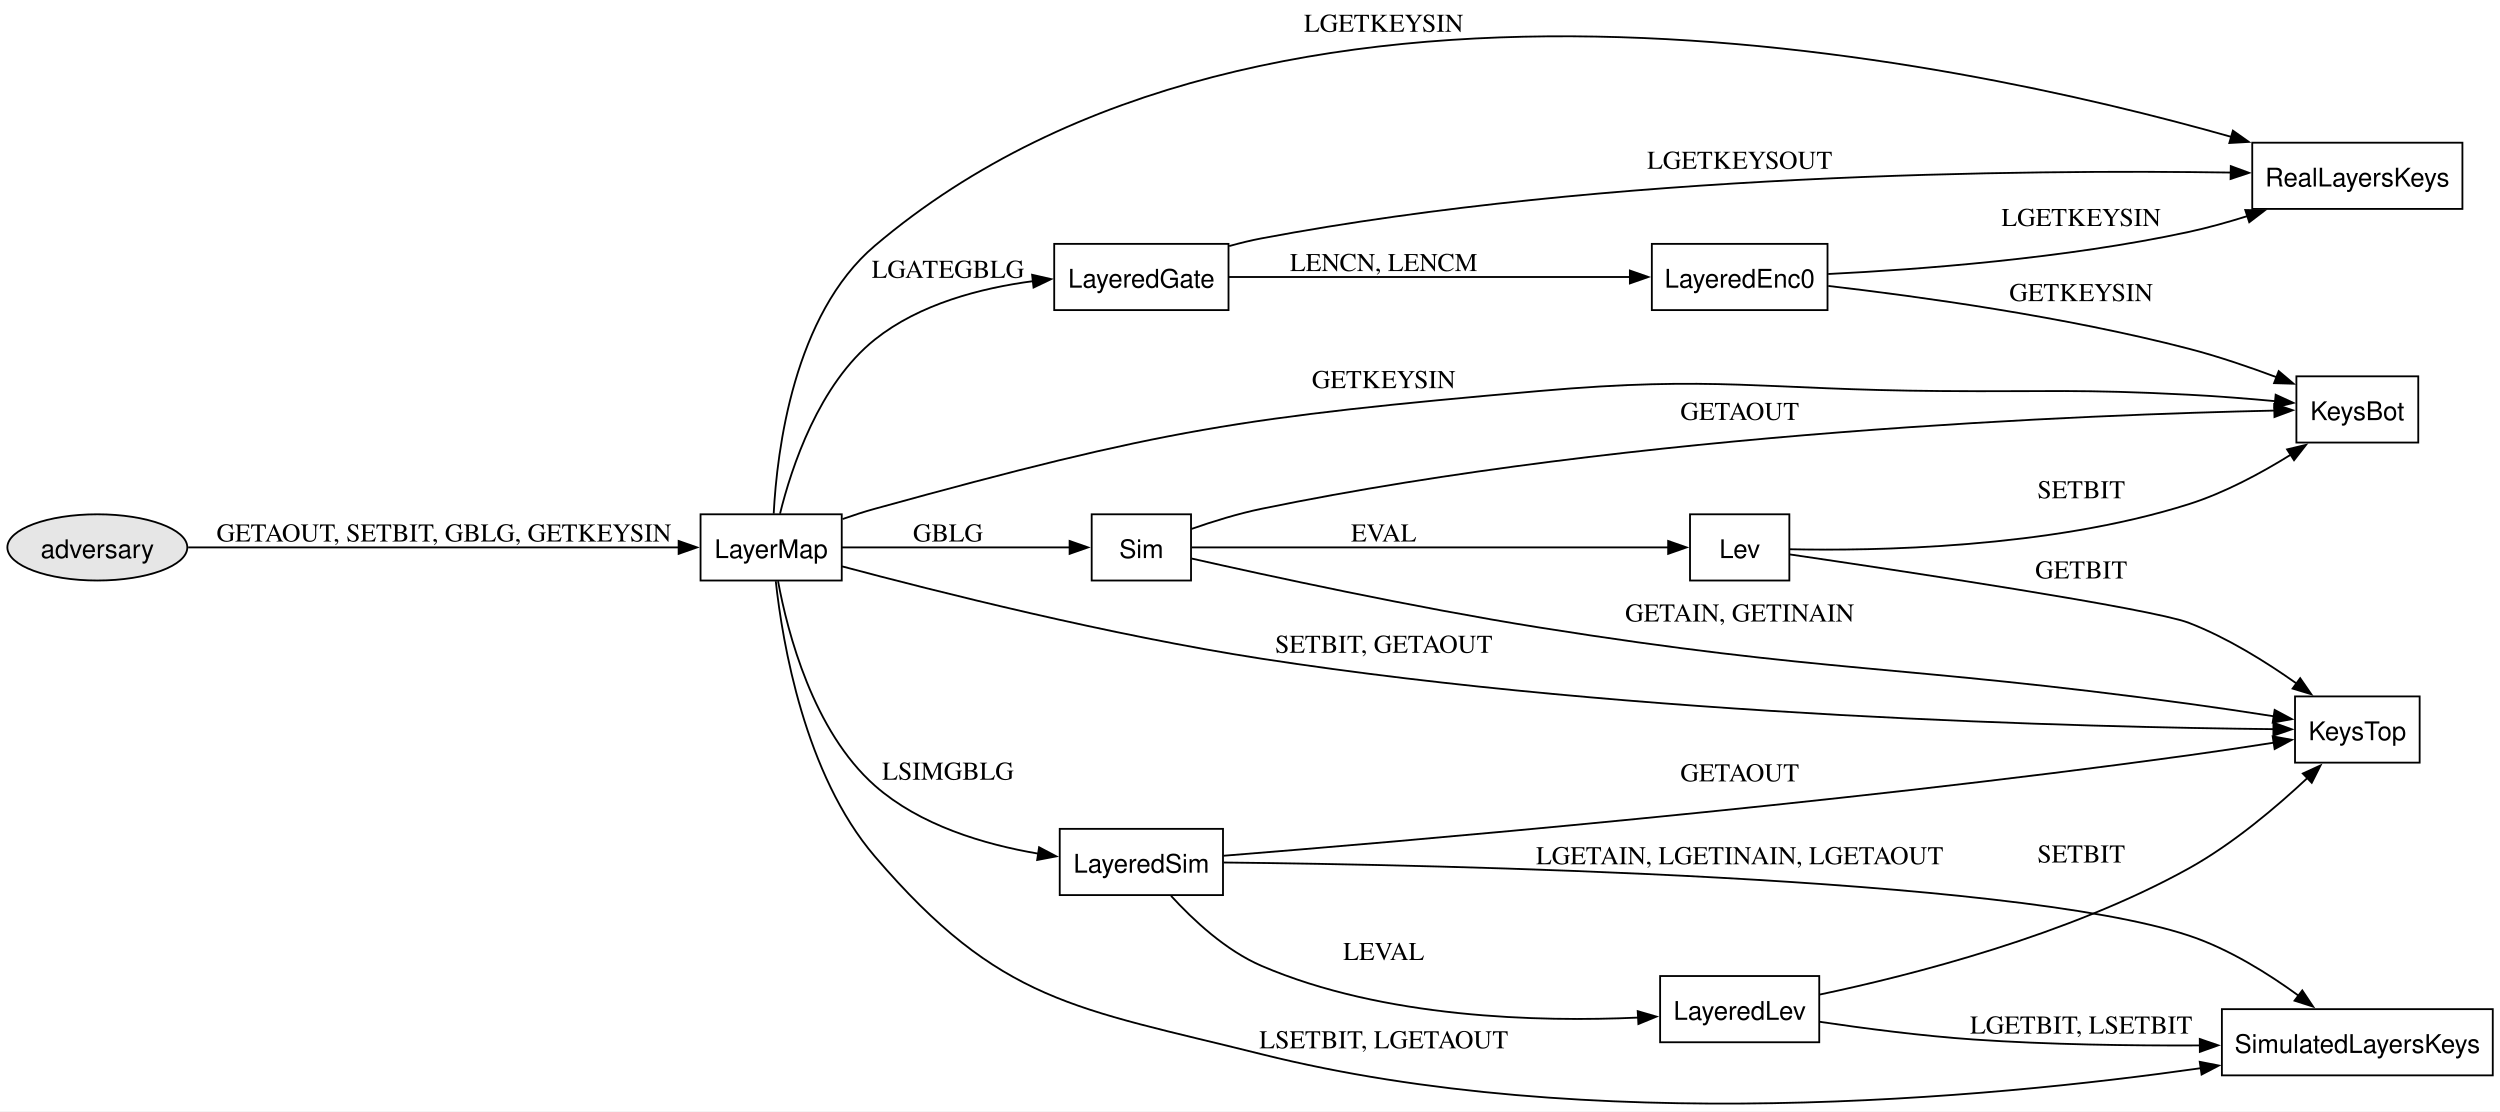
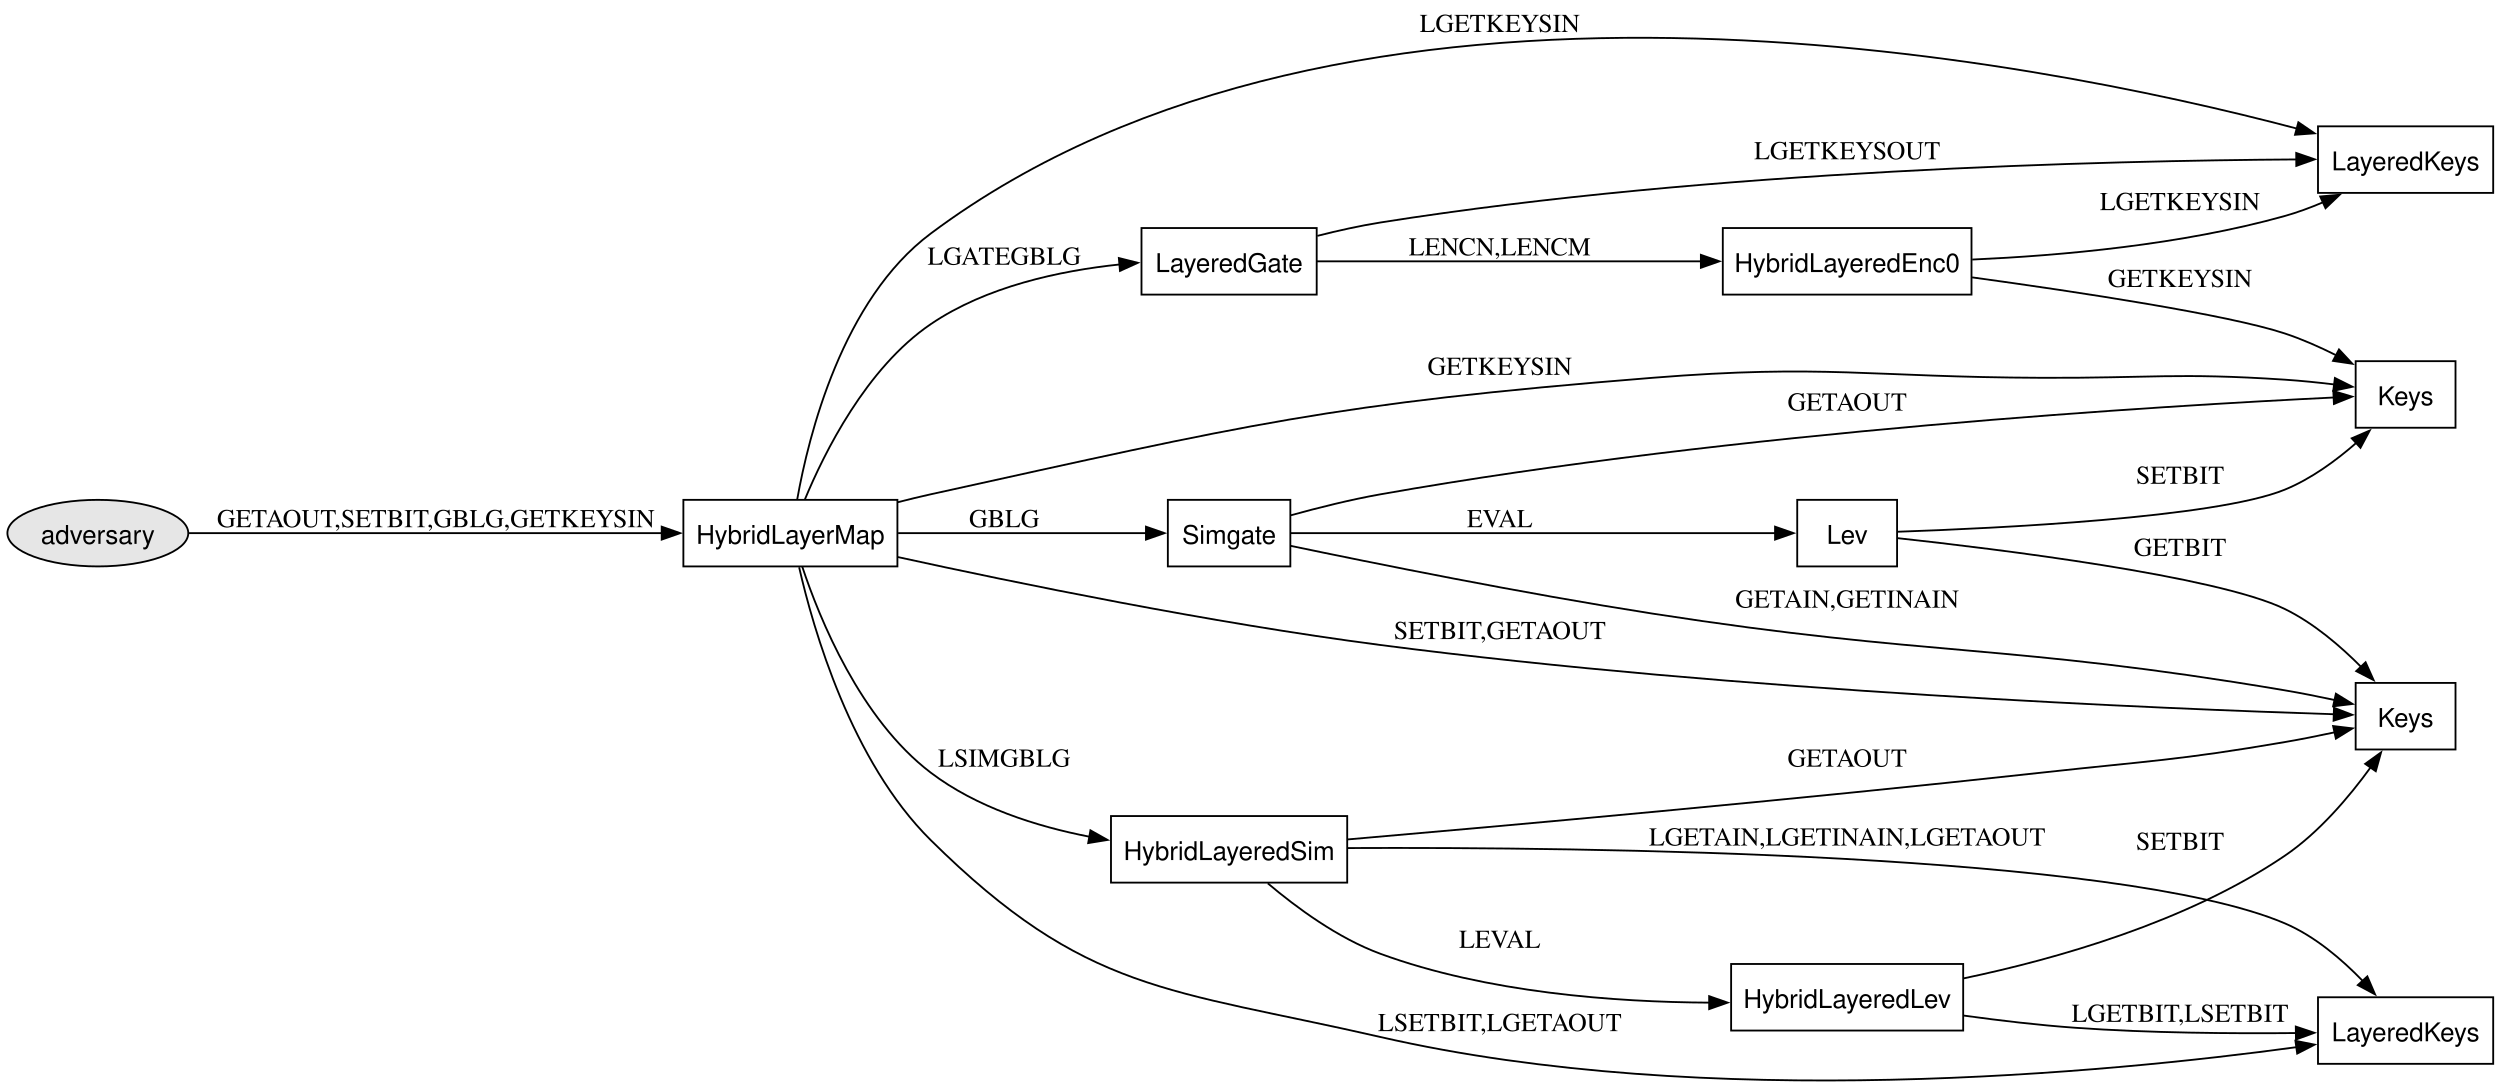
- <svg xmlns="http://www.w3.org/2000/svg" width="1359pt" height="604pt" viewBox="0.00 0.00 1359.00 604.00">
-   <g id="graph0" class="graph" transform="scale(1 1) rotate(0) translate(4 600.08)">
-     <polygon fill="white" stroke="none" points="-4,4 -4,-600.08 1355.07,-600.08 1355.07,4 -4,4" />
+ <svg xmlns="http://www.w3.org/2000/svg" width="1352pt" height="588pt" viewBox="0.00 0.00 1352.00 588.00">
+   <g id="graph0" class="graph" transform="scale(1 1) rotate(0) translate(4 584.49)">
+     <polygon fill="white" stroke="none" points="-4,4 -4,-584.49 1348.32,-584.49 1348.32,4 -4,4" />
    <g id="node1" class="node">
-       <ellipse fill="#e6e6e6" stroke="black" cx="48.91" cy="-302.51" rx="48.91" ry="18" />
-       <text xml:space="preserve" text-anchor="middle" x="48.91" y="-296.71" font-family="Helvetica,sans-Serif" font-size="14.00">adversary</text>
+       <ellipse fill="#e6e6e6" stroke="black" cx="48.91" cy="-296.17" rx="48.91" ry="18" />
+       <text xml:space="preserve" text-anchor="middle" x="48.91" y="-290.37" font-family="Helvetica,sans-Serif" font-size="14.00">adversary</text>
    </g>
    <g id="node4" class="node">
-       <polygon fill="none" stroke="black" points="453.57,-320.51 376.82,-320.51 376.82,-284.51 453.57,-284.51 453.57,-320.51" />
-       <text xml:space="preserve" text-anchor="middle" x="415.19" y="-296.71" font-family="Helvetica,sans-Serif" font-size="14.00">LayerMap</text>
+       <polygon fill="none" stroke="black" points="481.32,-314.17 365.57,-314.17 365.57,-278.17 481.32,-278.17 481.32,-314.17" />
+       <text xml:space="preserve" text-anchor="middle" x="423.44" y="-290.37" font-family="Helvetica,sans-Serif" font-size="14.00">HybridLayerMap</text>
    </g>
    <g id="edge1" class="edge">
-       <path fill="none" stroke="black" d="M98.28,-302.51C167.86,-302.51 295.47,-302.51 365.32,-302.51" />
-       <polygon fill="black" stroke="black" points="364.91,-306.01 374.91,-302.51 364.91,-299.01 364.91,-306.01" />
-       <text xml:space="preserve" text-anchor="middle" x="237.32" y="-305.71" font-family="Times,serif" font-size="14.00">GETAOUT, SETBIT, GBLG, GETKEYSIN</text>
+       <path fill="none" stroke="black" d="M98.23,-296.17C163.49,-296.17 280.14,-296.17 354.29,-296.17" />
+       <polygon fill="black" stroke="black" points="353.85,-299.67 363.85,-296.17 353.85,-292.67 353.85,-299.67" />
+       <text xml:space="preserve" text-anchor="middle" x="231.69" y="-299.37" font-family="Times,serif" font-size="14.00">GETAOUT,SETBIT,GBLG,GETKEYSIN</text>
    </g>
    <g id="node2" class="node">
-       <polygon fill="none" stroke="black" points="1310.57,-395.51 1244.32,-395.51 1244.32,-359.51 1310.57,-359.51 1310.57,-395.51" />
-       <text xml:space="preserve" text-anchor="middle" x="1277.44" y="-371.71" font-family="Helvetica,sans-Serif" font-size="14.00">KeysBot</text>
+       <polygon fill="none" stroke="black" points="1323.94,-389.17 1269.94,-389.17 1269.94,-353.17 1323.94,-353.17 1323.94,-389.17" />
+       <text xml:space="preserve" text-anchor="middle" x="1296.94" y="-365.37" font-family="Helvetica,sans-Serif" font-size="14.00">Keys</text>
    </g>
    <g id="node3" class="node">
-       <polygon fill="none" stroke="black" points="1311.32,-221.51 1243.57,-221.51 1243.57,-185.51 1311.32,-185.51 1311.32,-221.51" />
-       <text xml:space="preserve" text-anchor="middle" x="1277.44" y="-197.71" font-family="Helvetica,sans-Serif" font-size="14.00">KeysTop</text>
+       <polygon fill="none" stroke="black" points="1323.94,-215.17 1269.94,-215.17 1269.94,-179.17 1323.94,-179.17 1323.94,-215.17" />
+       <text xml:space="preserve" text-anchor="middle" x="1296.94" y="-191.37" font-family="Helvetica,sans-Serif" font-size="14.00">Keys</text>
    </g>
    <g id="edge3" class="edge">
-       <path fill="none" stroke="black" d="M454.01,-317.92C459.83,-319.98 465.82,-321.93 471.57,-323.51 628.65,-366.81 670.25,-373.24 832.57,-387.51 929.19,-396.01 953.82,-388.23 1050.82,-387.51 1110.82,-387.07 1125.89,-388.6 1185.82,-385.51 1201.28,-384.72 1218.18,-383.36 1233.16,-381.98" />
-       <polygon fill="black" stroke="black" points="1233.05,-385.51 1242.68,-381.08 1232.39,-378.54 1233.05,-385.51" />
-       <text xml:space="preserve" text-anchor="middle" x="748.19" y="-389.1" font-family="Times,serif" font-size="14.00">GETKEYSIN</text>
+       <path fill="none" stroke="black" d="M481.51,-312.89C487.5,-314.43 493.51,-315.89 499.32,-317.17 670.9,-354.95 714.44,-366.12 889.57,-380.17 982.93,-387.66 1006.65,-380.53 1100.32,-380.17 1158.65,-379.95 1173.36,-383 1231.57,-379.17 1240.32,-378.59 1249.7,-377.63 1258.52,-376.56" />
+       <polygon fill="black" stroke="black" points="1258.72,-380.07 1268.2,-375.32 1257.83,-373.12 1258.72,-380.07" />
+       <text xml:space="preserve" text-anchor="middle" x="807.07" y="-381.76" font-family="Times,serif" font-size="14.00">GETKEYSIN</text>
    </g>
    <g id="edge2" class="edge">
-       <path fill="none" stroke="black" d="M453.7,-292.21C504.85,-278.56 599.55,-254.73 681.82,-242.01 885.67,-210.51 1132.7,-204.72 1231.98,-203.71" />
-       <polygon fill="black" stroke="black" points="1231.86,-207.21 1241.83,-203.62 1231.8,-200.21 1231.86,-207.21" />
-       <text xml:space="preserve" text-anchor="middle" x="748.19" y="-245.21" font-family="Times,serif" font-size="14.00">SETBIT, GETAOUT</text>
+       <path fill="none" stroke="black" d="M481.59,-283.22C545.02,-269.33 650.58,-247.66 742.57,-235.67 935.44,-210.53 1168.41,-201.09 1258.17,-198.23" />
+       <polygon fill="black" stroke="black" points="1258.22,-201.73 1268.11,-197.92 1258,-194.73 1258.22,-201.73" />
+       <text xml:space="preserve" text-anchor="middle" x="807.07" y="-238.87" font-family="Times,serif" font-size="14.00">SETBIT,GETAOUT</text>
    </g>
    <g id="node6" class="node">
-       <polygon fill="none" stroke="black" points="663.82,-467.51 569.07,-467.51 569.07,-431.51 663.82,-431.51 663.82,-467.51" />
-       <text xml:space="preserve" text-anchor="middle" x="616.44" y="-443.71" font-family="Helvetica,sans-Serif" font-size="14.00">LayeredGate</text>
+       <polygon fill="none" stroke="black" points="708.07,-461.17 613.32,-461.17 613.32,-425.17 708.07,-425.17 708.07,-461.17" />
+       <text xml:space="preserve" text-anchor="middle" x="660.69" y="-437.37" font-family="Helvetica,sans-Serif" font-size="14.00">LayeredGate</text>
    </g>
    <g id="edge7" class="edge">
-       <path fill="none" stroke="black" d="M420.02,-320.84C426.27,-346.1 441.17,-391.25 471.57,-415.51 495.83,-434.88 529.28,-443.53 557.82,-447.28" />
-       <polygon fill="black" stroke="black" points="557.06,-450.71 567.39,-448.35 557.84,-443.76 557.06,-450.71" />
-       <text xml:space="preserve" text-anchor="middle" x="511.32" y="-449.04" font-family="Times,serif" font-size="14.00">LGATEGBLG</text>
+       <path fill="none" stroke="black" d="M431.23,-314.26C441.76,-339.67 464.48,-385.48 499.32,-409.17 529.32,-429.57 569.2,-438.09 601.69,-441.49" />
+       <polygon fill="black" stroke="black" points="601.07,-444.95 611.34,-442.36 601.69,-437.98 601.07,-444.95" />
+       <text xml:space="preserve" text-anchor="middle" x="539.07" y="-441.32" font-family="Times,serif" font-size="14.00">LGATEGBLG</text>
    </g>
    <g id="node8" class="node">
-       <polygon fill="none" stroke="black" points="660.82,-149.51 572.07,-149.51 572.07,-113.51 660.82,-113.51 660.82,-149.51" />
-       <text xml:space="preserve" text-anchor="middle" x="616.44" y="-125.71" font-family="Helvetica,sans-Serif" font-size="14.00">LayeredSim</text>
+       <polygon fill="none" stroke="black" points="724.57,-143.17 596.82,-143.17 596.82,-107.17 724.57,-107.17 724.57,-143.17" />
+       <text xml:space="preserve" text-anchor="middle" x="660.69" y="-119.37" font-family="Helvetica,sans-Serif" font-size="14.00">HybridLayeredSim</text>
    </g>
    <g id="edge6" class="edge">
-       <path fill="none" stroke="black" d="M418.95,-284.16C424.15,-256.09 438.04,-202.65 471.57,-173.01 495.99,-151.43 530.99,-141.04 560.36,-136.04" />
-       <polygon fill="black" stroke="black" points="560.85,-139.51 570.22,-134.56 559.81,-132.59 560.85,-139.51" />
-       <text xml:space="preserve" text-anchor="middle" x="511.32" y="-176.21" font-family="Times,serif" font-size="14.00">LSIMGBLG</text>
+       <path fill="none" stroke="black" d="M429.85,-278.06C439.24,-249.83 461.27,-195.58 499.32,-166.67 523.98,-147.92 556.29,-137.6 585.44,-131.94" />
+       <polygon fill="black" stroke="black" points="585.71,-135.45 594.95,-130.25 584.49,-128.55 585.71,-135.45" />
+       <text xml:space="preserve" text-anchor="middle" x="539.07" y="-169.87" font-family="Times,serif" font-size="14.00">LSIMGBLG</text>
    </g>
    <g id="node10" class="node">
-       <polygon fill="none" stroke="black" points="1334.57,-522.51 1220.32,-522.51 1220.32,-486.51 1334.57,-486.51 1334.57,-522.51" />
-       <text xml:space="preserve" text-anchor="middle" x="1277.44" y="-498.71" font-family="Helvetica,sans-Serif" font-size="14.00">RealLayersKeys</text>
+       <polygon fill="none" stroke="black" points="1344.32,-516.17 1249.57,-516.17 1249.57,-480.17 1344.32,-480.17 1344.32,-516.17" />
+       <text xml:space="preserve" text-anchor="middle" x="1296.94" y="-492.37" font-family="Helvetica,sans-Serif" font-size="14.00">LayeredKeys</text>
    </g>
    <g id="edge8" class="edge">
-       <path fill="none" stroke="black" d="M416.58,-320.87C418.37,-355.22 427.45,-429.09 471.57,-466.51 685.16,-647.74 1057.05,-568.71 1208.92,-525.68" />
-       <polygon fill="black" stroke="black" points="1209.8,-529.07 1218.45,-522.94 1207.87,-522.34 1209.8,-529.07" />
-       <text xml:space="preserve" text-anchor="middle" x="748.19" y="-582.78" font-family="Times,serif" font-size="14.00">LGETKEYSIN</text>
+       <path fill="none" stroke="black" d="M427.16,-314.54C433.27,-348.87 451.53,-422.48 499.32,-458.17 725.36,-626.98 1096.16,-552.43 1238.15,-514.96" />
+       <polygon fill="black" stroke="black" points="1238.96,-518.37 1247.71,-512.39 1237.14,-511.6 1238.96,-518.37" />
+       <text xml:space="preserve" text-anchor="middle" x="807.07" y="-567.19" font-family="Times,serif" font-size="14.00">LGETKEYSIN</text>
    </g>
    <g id="node11" class="node">
-       <polygon fill="none" stroke="black" points="643.44,-320.51 589.44,-320.51 589.44,-284.51 643.44,-284.51 643.44,-320.51" />
-       <text xml:space="preserve" text-anchor="middle" x="616.44" y="-296.71" font-family="Helvetica,sans-Serif" font-size="14.00">Sim</text>
+       <polygon fill="none" stroke="black" points="693.82,-314.17 627.57,-314.17 627.57,-278.17 693.82,-278.17 693.82,-314.17" />
+       <text xml:space="preserve" text-anchor="middle" x="660.69" y="-290.37" font-family="Helvetica,sans-Serif" font-size="14.00">Simgate</text>
    </g>
    <g id="edge4" class="edge">
-       <path fill="none" stroke="black" d="M453.67,-302.51C489.12,-302.51 542.04,-302.51 577.61,-302.51" />
-       <polygon fill="black" stroke="black" points="577.44,-306.01 587.44,-302.51 577.44,-299.01 577.44,-306.01" />
-       <text xml:space="preserve" text-anchor="middle" x="511.32" y="-305.71" font-family="Times,serif" font-size="14.00">GBLG</text>
+       <path fill="none" stroke="black" d="M481.69,-296.17C523.1,-296.17 578.22,-296.17 616.09,-296.17" />
+       <polygon fill="black" stroke="black" points="615.74,-299.67 625.74,-296.17 615.74,-292.67 615.74,-299.67" />
+       <text xml:space="preserve" text-anchor="middle" x="539.07" y="-299.37" font-family="Times,serif" font-size="14.00">GBLG</text>
    </g>
    <g id="node12" class="node">
-       <polygon fill="none" stroke="black" points="1351.07,-51.51 1203.82,-51.51 1203.82,-15.51 1351.07,-15.51 1351.07,-51.51" />
-       <text xml:space="preserve" text-anchor="middle" x="1277.44" y="-27.71" font-family="Helvetica,sans-Serif" font-size="14.00">SimulatedLayersKeys</text>
+       <polygon fill="none" stroke="black" points="1344.32,-45.17 1249.57,-45.17 1249.57,-9.17 1344.32,-9.17 1344.32,-45.17" />
+       <text xml:space="preserve" text-anchor="middle" x="1296.94" y="-21.37" font-family="Helvetica,sans-Serif" font-size="14.00">LayeredKeys</text>
    </g>
    <g id="edge5" class="edge">
-       <path fill="none" stroke="black" d="M417.71,-284.14C421.36,-250.65 433.41,-179.06 471.57,-134.51 539.84,-54.81 579.99,-52.43 681.82,-27.01 859.21,17.27 1075.75,-2.83 1192.37,-19.42" />
-       <polygon fill="black" stroke="black" points="1191.78,-22.88 1202.18,-20.85 1192.79,-15.95 1191.78,-22.88" />
-       <text xml:space="preserve" text-anchor="middle" x="748.19" y="-30.21" font-family="Times,serif" font-size="14.00">LSETBIT, LGETAOUT</text>
+       <path fill="none" stroke="black" d="M428.17,-277.71C435.83,-244.14 456.38,-172.63 499.32,-130.17 583.23,-47.18 627.52,-50.01 742.57,-23.67 919.31,16.79 1136.21,-4.31 1238,-18.19" />
+       <polygon fill="black" stroke="black" points="1237.36,-21.63 1247.75,-19.55 1238.33,-14.7 1237.36,-21.63" />
+       <text xml:space="preserve" text-anchor="middle" x="807.07" y="-26.87" font-family="Times,serif" font-size="14.00">LSETBIT,LGETAOUT</text>
    </g>
    <g id="node5" class="node">
-       <polygon fill="none" stroke="black" points="989.44,-467.51 893.94,-467.51 893.94,-431.51 989.44,-431.51 989.44,-467.51" />
-       <text xml:space="preserve" text-anchor="middle" x="941.69" y="-443.71" font-family="Helvetica,sans-Serif" font-size="14.00">LayeredEnc0</text>
+       <polygon fill="none" stroke="black" points="1062.19,-461.17 927.69,-461.17 927.69,-425.17 1062.19,-425.17 1062.19,-461.17" />
+       <text xml:space="preserve" text-anchor="middle" x="994.94" y="-437.37" font-family="Helvetica,sans-Serif" font-size="14.00">HybridLayeredEnc0</text>
    </g>
    <g id="edge17" class="edge">
-       <path fill="none" stroke="black" d="M989.85,-444.64C1039.23,-438.92 1118.79,-427.92 1185.82,-410.51 1201.73,-406.38 1218.76,-400.56 1233.72,-394.96" />
-       <polygon fill="black" stroke="black" points="1234.7,-398.34 1242.78,-391.49 1232.19,-391.8 1234.7,-398.34" />
-       <text xml:space="preserve" text-anchor="middle" x="1127.32" y="-436.4" font-family="Times,serif" font-size="14.00">GETKEYSIN</text>
+       <path fill="none" stroke="black" d="M1062.5,-434.49C1120.85,-426.46 1201,-414.26 1231.57,-404.17 1240.91,-401.09 1250.56,-396.8 1259.46,-392.33" />
+       <polygon fill="black" stroke="black" points="1260.93,-395.52 1268.16,-387.77 1257.68,-389.32 1260.93,-395.52" />
+       <text xml:space="preserve" text-anchor="middle" x="1174.94" y="-429.28" font-family="Times,serif" font-size="14.00">GETKEYSIN</text>
    </g>
    <g id="edge16" class="edge">
-       <path fill="none" stroke="black" d="M989.79,-451.13C1039.12,-453.56 1118.64,-459.52 1185.82,-474.01 1196.29,-476.27 1207.25,-479.34 1217.78,-482.65" />
-       <polygon fill="black" stroke="black" points="1216.53,-485.92 1227.12,-485.7 1218.7,-479.27 1216.53,-485.92" />
-       <text xml:space="preserve" text-anchor="middle" x="1127.32" y="-477.21" font-family="Times,serif" font-size="14.00">LGETKEYSIN</text>
+       <path fill="none" stroke="black" d="M1062.57,-444.12C1110.38,-446.23 1175.92,-452.09 1231.57,-467.67 1238.44,-469.6 1245.49,-472.2 1252.29,-475.09" />
+       <polygon fill="black" stroke="black" points="1250.76,-478.24 1261.32,-479.17 1253.65,-471.86 1250.76,-478.24" />
+       <text xml:space="preserve" text-anchor="middle" x="1174.94" y="-470.87" font-family="Times,serif" font-size="14.00">LGETKEYSIN</text>
    </g>
    <g id="edge14" class="edge">
-       <path fill="none" stroke="black" d="M664.1,-449.51C721.71,-449.51 819.72,-449.51 882.27,-449.51" />
-       <polygon fill="black" stroke="black" points="882.01,-453.01 892.01,-449.51 882.01,-446.01 882.01,-453.01" />
-       <text xml:space="preserve" text-anchor="middle" x="748.19" y="-452.71" font-family="Times,serif" font-size="14.00">LENCN, LENCM</text>
+       <path fill="none" stroke="black" d="M708.24,-443.17C762.07,-443.17 851.53,-443.17 916.02,-443.17" />
+       <polygon fill="black" stroke="black" points="915.84,-446.67 925.84,-443.17 915.84,-439.67 915.84,-446.67" />
+       <text xml:space="preserve" text-anchor="middle" x="807.07" y="-446.37" font-family="Times,serif" font-size="14.00">LENCN,LENCM</text>
    </g>
    <g id="edge15" class="edge">
-       <path fill="none" stroke="black" d="M664.19,-466.31C670.06,-467.96 676.04,-469.42 681.82,-470.51 870.25,-506.01 1097.7,-507.92 1208.76,-506.28" />
-       <polygon fill="black" stroke="black" points="1208.66,-509.78 1218.6,-506.12 1208.54,-502.78 1208.66,-509.78" />
-       <text xml:space="preserve" text-anchor="middle" x="941.69" y="-508.31" font-family="Times,serif" font-size="14.00">LGETKEYSOUT</text>
+       <path fill="none" stroke="black" d="M708.41,-456.93C719.52,-459.75 731.39,-462.39 742.57,-464.17 921.56,-492.63 1136.62,-497.62 1237.85,-498.27" />
+       <polygon fill="black" stroke="black" points="1237.8,-501.77 1247.82,-498.32 1237.84,-494.77 1237.8,-501.77" />
+       <text xml:space="preserve" text-anchor="middle" x="994.94" y="-498.36" font-family="Times,serif" font-size="14.00">LGETKEYSOUT</text>
    </g>
    <g id="node7" class="node">
-       <polygon fill="none" stroke="black" points="984.94,-69.51 898.44,-69.51 898.44,-33.51 984.94,-33.51 984.94,-69.51" />
-       <text xml:space="preserve" text-anchor="middle" x="941.69" y="-45.71" font-family="Helvetica,sans-Serif" font-size="14.00">LayeredLev</text>
+       <polygon fill="none" stroke="black" points="1057.69,-63.17 932.19,-63.17 932.19,-27.17 1057.69,-27.17 1057.69,-63.17" />
+       <text xml:space="preserve" text-anchor="middle" x="994.94" y="-39.37" font-family="Helvetica,sans-Serif" font-size="14.00">HybridLayeredLev</text>
    </g>
    <g id="edge22" class="edge">
-       <path fill="none" stroke="black" d="M985.19,-59.44C1035.41,-70.02 1120.42,-91.73 1185.82,-128.01 1209.82,-141.33 1233.54,-161.41 1250.69,-177.51" />
-       <polygon fill="black" stroke="black" points="1247.81,-179.6 1257.45,-184 1252.66,-174.55 1247.81,-179.6" />
-       <text xml:space="preserve" text-anchor="middle" x="1127.32" y="-131.21" font-family="Times,serif" font-size="14.00">SETBIT</text>
+       <path fill="none" stroke="black" d="M1057.98,-55.4C1108.12,-65.89 1178.79,-85.89 1231.57,-121.67 1250.1,-134.24 1266.42,-153.51 1277.98,-169.44" />
+       <polygon fill="black" stroke="black" points="1275.08,-171.41 1283.68,-177.6 1280.82,-167.4 1275.08,-171.41" />
+       <text xml:space="preserve" text-anchor="middle" x="1174.94" y="-124.87" font-family="Times,serif" font-size="14.00">SETBIT</text>
    </g>
    <g id="edge21" class="edge">
-       <path fill="none" stroke="black" d="M985.18,-44.63C1009.58,-41.01 1040.84,-36.94 1068.82,-35.01 1109.23,-32.23 1154.17,-31.61 1191.88,-31.78" />
-       <polygon fill="black" stroke="black" points="1191.8,-35.28 1201.82,-31.84 1191.84,-28.28 1191.8,-35.28" />
-       <text xml:space="preserve" text-anchor="middle" x="1127.32" y="-38.21" font-family="Times,serif" font-size="14.00">LGETBIT, LSETBIT</text>
+       <path fill="none" stroke="black" d="M1058.04,-35.26C1077.31,-32.6 1098.64,-30.07 1118.32,-28.67 1158.11,-25.83 1203.05,-25.48 1237.77,-25.82" />
+       <polygon fill="black" stroke="black" points="1237.57,-29.32 1247.62,-25.95 1237.66,-22.32 1237.57,-29.32" />
+       <text xml:space="preserve" text-anchor="middle" x="1174.94" y="-31.87" font-family="Times,serif" font-size="14.00">LGETBIT,LSETBIT</text>
    </g>
    <g id="edge20" class="edge">
-       <path fill="none" stroke="black" d="M661.07,-134.89C756.48,-142.52 990.78,-162.54 1185.82,-189.51 1200.87,-191.6 1217.3,-194.07 1231.99,-196.36" />
-       <polygon fill="black" stroke="black" points="1231.42,-199.81 1241.84,-197.91 1232.5,-192.9 1231.42,-199.81" />
-       <text xml:space="preserve" text-anchor="middle" x="941.69" y="-175.32" font-family="Times,serif" font-size="14.00">GETAOUT</text>
+       <path fill="none" stroke="black" d="M724.95,-130.54C810.26,-137.92 966.88,-151.97 1100.32,-166.67 1158.76,-173.11 1173.62,-173.25 1231.57,-183.17 1240.35,-184.67 1249.74,-186.56 1258.56,-188.45" />
+       <polygon fill="black" stroke="black" points="1257.74,-191.85 1268.26,-190.59 1259.25,-185.02 1257.74,-191.85" />
+       <text xml:space="preserve" text-anchor="middle" x="994.94" y="-169.87" font-family="Times,serif" font-size="14.00">GETAOUT</text>
    </g>
    <g id="edge18" class="edge">
-       <path fill="none" stroke="black" d="M632.57,-113.11C644.48,-100.05 662.28,-83.4 681.82,-75.01 748.08,-46.57 832.47,-44.48 886.55,-46.92" />
-       <polygon fill="black" stroke="black" points="886.26,-50.41 896.43,-47.45 886.63,-43.42 886.26,-50.41" />
-       <text xml:space="preserve" text-anchor="middle" x="748.19" y="-78.21" font-family="Times,serif" font-size="14.00">LEVAL</text>
+       <path fill="none" stroke="black" d="M681.61,-106.79C697.03,-93.74 719.57,-77.1 742.57,-68.67 799.86,-47.66 869.18,-42.55 920.5,-42.26" />
+       <polygon fill="black" stroke="black" points="920.31,-45.76 930.31,-42.27 920.32,-38.76 920.31,-45.76" />
+       <text xml:space="preserve" text-anchor="middle" x="807.07" y="-71.87" font-family="Times,serif" font-size="14.00">LEVAL</text>
    </g>
    <g id="edge19" class="edge">
-       <path fill="none" stroke="black" d="M661.26,-131.22C776.99,-129.99 1088.62,-123.7 1185.82,-91.51 1207.51,-84.33 1229.17,-70.76 1245.87,-58.56" />
-       <polygon fill="black" stroke="black" points="1247.52,-61.7 1253.4,-52.88 1243.31,-56.11 1247.52,-61.7" />
-       <text xml:space="preserve" text-anchor="middle" x="941.69" y="-130.28" font-family="Times,serif" font-size="14.00">LGETAIN, LGETINAIN, LGETAOUT</text>
+       <path fill="none" stroke="black" d="M724.71,-125.86C853.39,-126.46 1141.77,-123.32 1231.57,-85.17 1247.72,-78.31 1262.52,-65.65 1273.85,-53.91" />
+       <polygon fill="black" stroke="black" points="1276.25,-56.47 1280.43,-46.73 1271.09,-51.74 1276.25,-56.47" />
+       <text xml:space="preserve" text-anchor="middle" x="994.94" y="-127.23" font-family="Times,serif" font-size="14.00">LGETAIN,LGETINAIN,LGETAOUT</text>
    </g>
    <g id="node9" class="node">
-       <polygon fill="none" stroke="black" points="968.69,-320.51 914.69,-320.51 914.69,-284.51 968.69,-284.51 968.69,-320.51" />
-       <text xml:space="preserve" text-anchor="middle" x="941.69" y="-296.71" font-family="Helvetica,sans-Serif" font-size="14.00">Lev</text>
+       <polygon fill="none" stroke="black" points="1021.94,-314.17 967.94,-314.17 967.94,-278.17 1021.94,-278.17 1021.94,-314.17" />
+       <text xml:space="preserve" text-anchor="middle" x="994.94" y="-290.37" font-family="Helvetica,sans-Serif" font-size="14.00">Lev</text>
    </g>
    <g id="edge13" class="edge">
-       <path fill="none" stroke="black" d="M968.95,-301.51C1014.32,-300.56 1109.81,-301.95 1185.82,-326.01 1205.25,-332.16 1225.12,-342.87 1241.29,-352.93" />
-       <polygon fill="black" stroke="black" points="1239.26,-355.79 1249.56,-358.25 1243.04,-349.9 1239.26,-355.79" />
-       <text xml:space="preserve" text-anchor="middle" x="1127.32" y="-329.21" font-family="Times,serif" font-size="14.00">SETBIT</text>
+       <path fill="none" stroke="black" d="M1022.15,-296.92C1075.36,-298.74 1194.16,-304.42 1231.57,-319.67 1245.79,-325.47 1259.4,-335.45 1270.41,-345.1" />
+       <polygon fill="black" stroke="black" points="1267.81,-347.46 1277.54,-351.65 1272.54,-342.3 1267.81,-347.46" />
+       <text xml:space="preserve" text-anchor="middle" x="1174.94" y="-322.87" font-family="Times,serif" font-size="14.00">SETBIT</text>
    </g>
    <g id="edge12" class="edge">
-       <path fill="none" stroke="black" d="M968.76,-298.72C1027.31,-290.12 1165.75,-269.26 1185.82,-261.51 1206.65,-253.48 1227.79,-240.3 1244.4,-228.53" />
-       <polygon fill="black" stroke="black" points="1246.38,-231.42 1252.4,-222.71 1242.26,-225.77 1246.38,-231.42" />
-       <text xml:space="preserve" text-anchor="middle" x="1127.32" y="-285.62" font-family="Times,serif" font-size="14.00">GETBIT</text>
+       <path fill="none" stroke="black" d="M1022.26,-293.45C1075.69,-287.62 1194.88,-273.02 1231.57,-255.17 1247.13,-247.6 1261.71,-235.11 1273.05,-223.66" />
+       <polygon fill="black" stroke="black" points="1275.31,-226.36 1279.65,-216.69 1270.23,-221.54 1275.31,-226.36" />
+       <text xml:space="preserve" text-anchor="middle" x="1174.94" y="-283.85" font-family="Times,serif" font-size="14.00">GETBIT</text>
    </g>
    <g id="edge11" class="edge">
-       <path fill="none" stroke="black" d="M643.7,-312.56C655.23,-316.59 669.04,-320.88 681.82,-323.51 884.75,-365.27 1133.28,-374.74 1232.49,-376.89" />
-       <polygon fill="black" stroke="black" points="1232.26,-380.38 1242.33,-377.08 1232.4,-373.38 1232.26,-380.38" />
-       <text xml:space="preserve" text-anchor="middle" x="941.69" y="-371.79" font-family="Times,serif" font-size="14.00">GETAOUT</text>
+       <path fill="none" stroke="black" d="M694.1,-305.83C708.78,-309.88 726.43,-314.31 742.57,-317.17 934.52,-351.24 1168.03,-365.16 1258.04,-369.52" />
+       <polygon fill="black" stroke="black" points="1257.86,-373.02 1268.02,-369.99 1258.19,-366.02 1257.86,-373.02" />
+       <text xml:space="preserve" text-anchor="middle" x="994.94" y="-362.45" font-family="Times,serif" font-size="14.00">GETAOUT</text>
    </g>
    <g id="edge9" class="edge">
-       <path fill="none" stroke="black" d="M643.81,-296.45C684.24,-287.32 764.08,-269.94 832.57,-259.01 988.67,-234.1 1029.18,-238.81 1185.82,-217.51 1200.88,-215.47 1217.31,-213 1232,-210.71" />
-       <polygon fill="black" stroke="black" points="1232.51,-214.17 1241.84,-209.16 1231.42,-207.26 1232.51,-214.17" />
-       <text xml:space="preserve" text-anchor="middle" x="941.69" y="-262.21" font-family="Times,serif" font-size="14.00">GETAIN, GETINAIN</text>
+       <path fill="none" stroke="black" d="M694.02,-289.28C738.09,-280.06 819.53,-263.59 889.57,-252.67 1040.85,-229.08 1080.59,-236.69 1231.57,-211.17 1240.35,-209.69 1249.74,-207.81 1258.57,-205.92" />
+       <polygon fill="black" stroke="black" points="1259.25,-209.35 1268.26,-203.78 1257.74,-202.51 1259.25,-209.35" />
+       <text xml:space="preserve" text-anchor="middle" x="994.94" y="-255.87" font-family="Times,serif" font-size="14.00">GETAIN,GETINAIN</text>
    </g>
    <g id="edge10" class="edge">
-       <path fill="none" stroke="black" d="M643.89,-302.51C701.22,-302.51 837.05,-302.51 903.2,-302.51" />
-       <polygon fill="black" stroke="black" points="902.81,-306.01 912.81,-302.51 902.81,-299.01 902.81,-306.01" />
-       <text xml:space="preserve" text-anchor="middle" x="748.19" y="-305.71" font-family="Times,serif" font-size="14.00">EVAL</text>
+       <path fill="none" stroke="black" d="M694.15,-296.17C755.95,-296.17 890.18,-296.17 956,-296.17" />
+       <polygon fill="black" stroke="black" points="955.95,-299.67 965.95,-296.17 955.95,-292.67 955.95,-299.67" />
+       <text xml:space="preserve" text-anchor="middle" x="807.07" y="-299.37" font-family="Times,serif" font-size="14.00">EVAL</text>
    </g>
  </g>
</svg>
